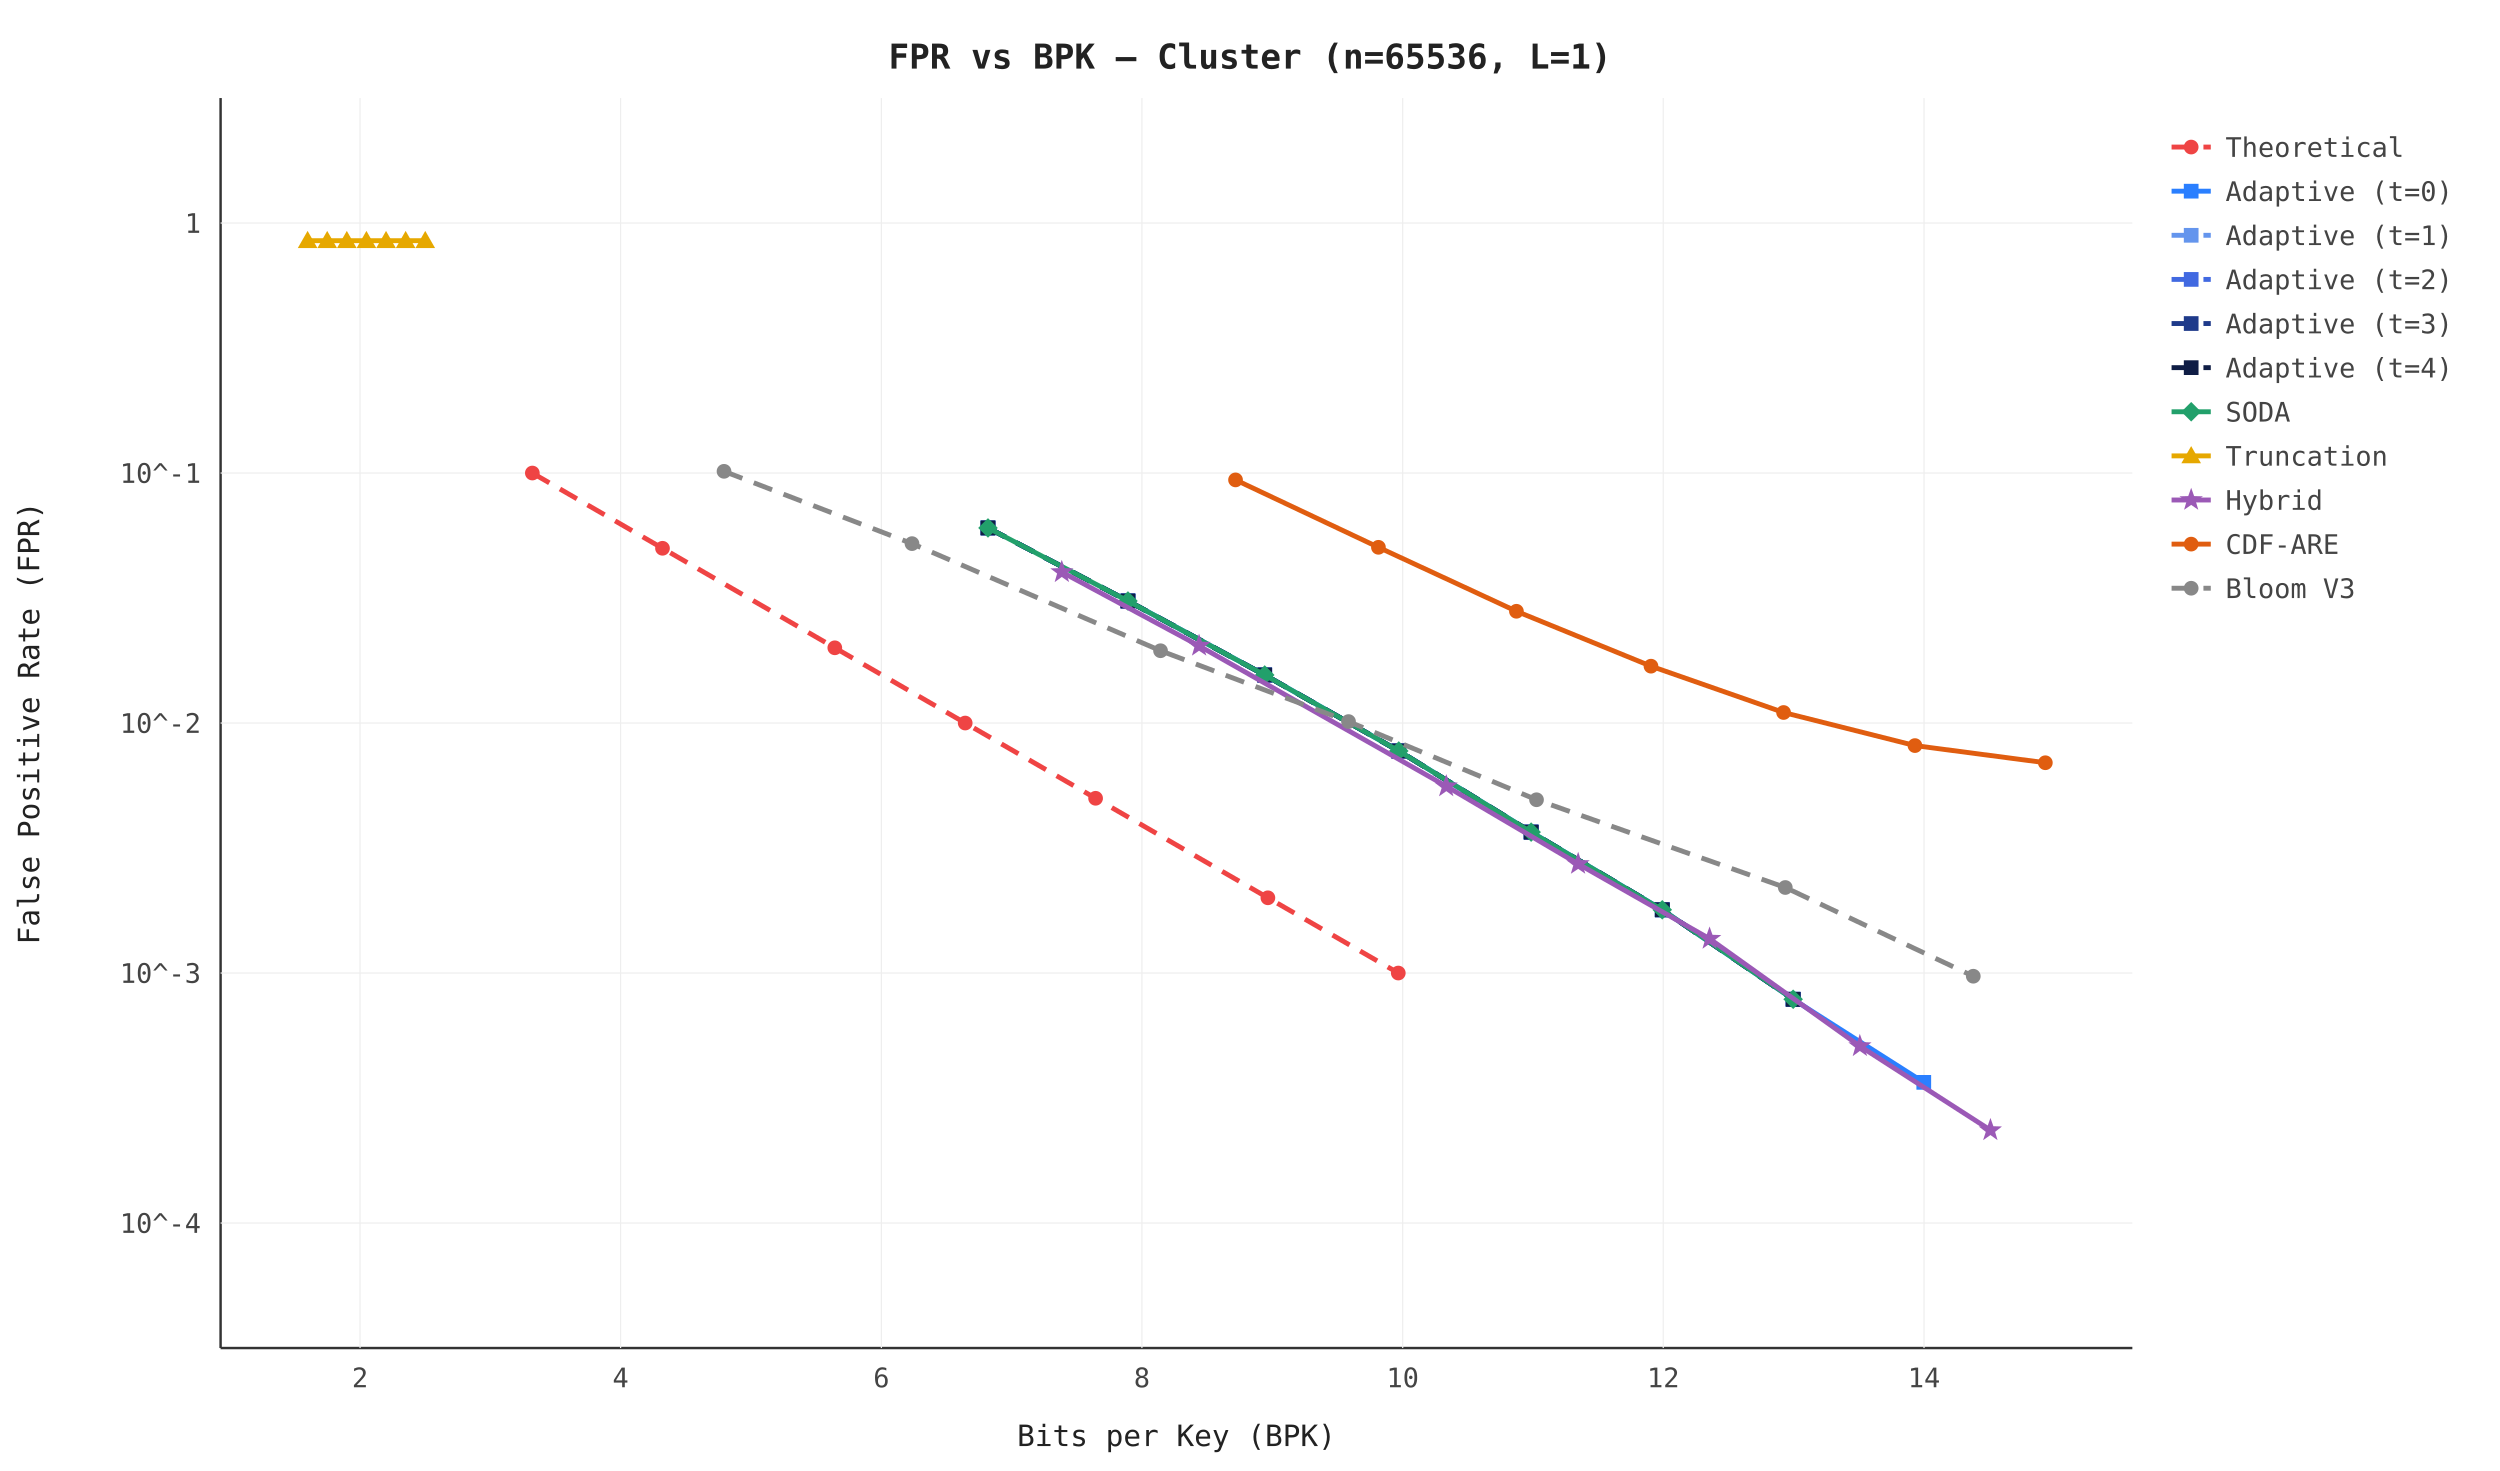
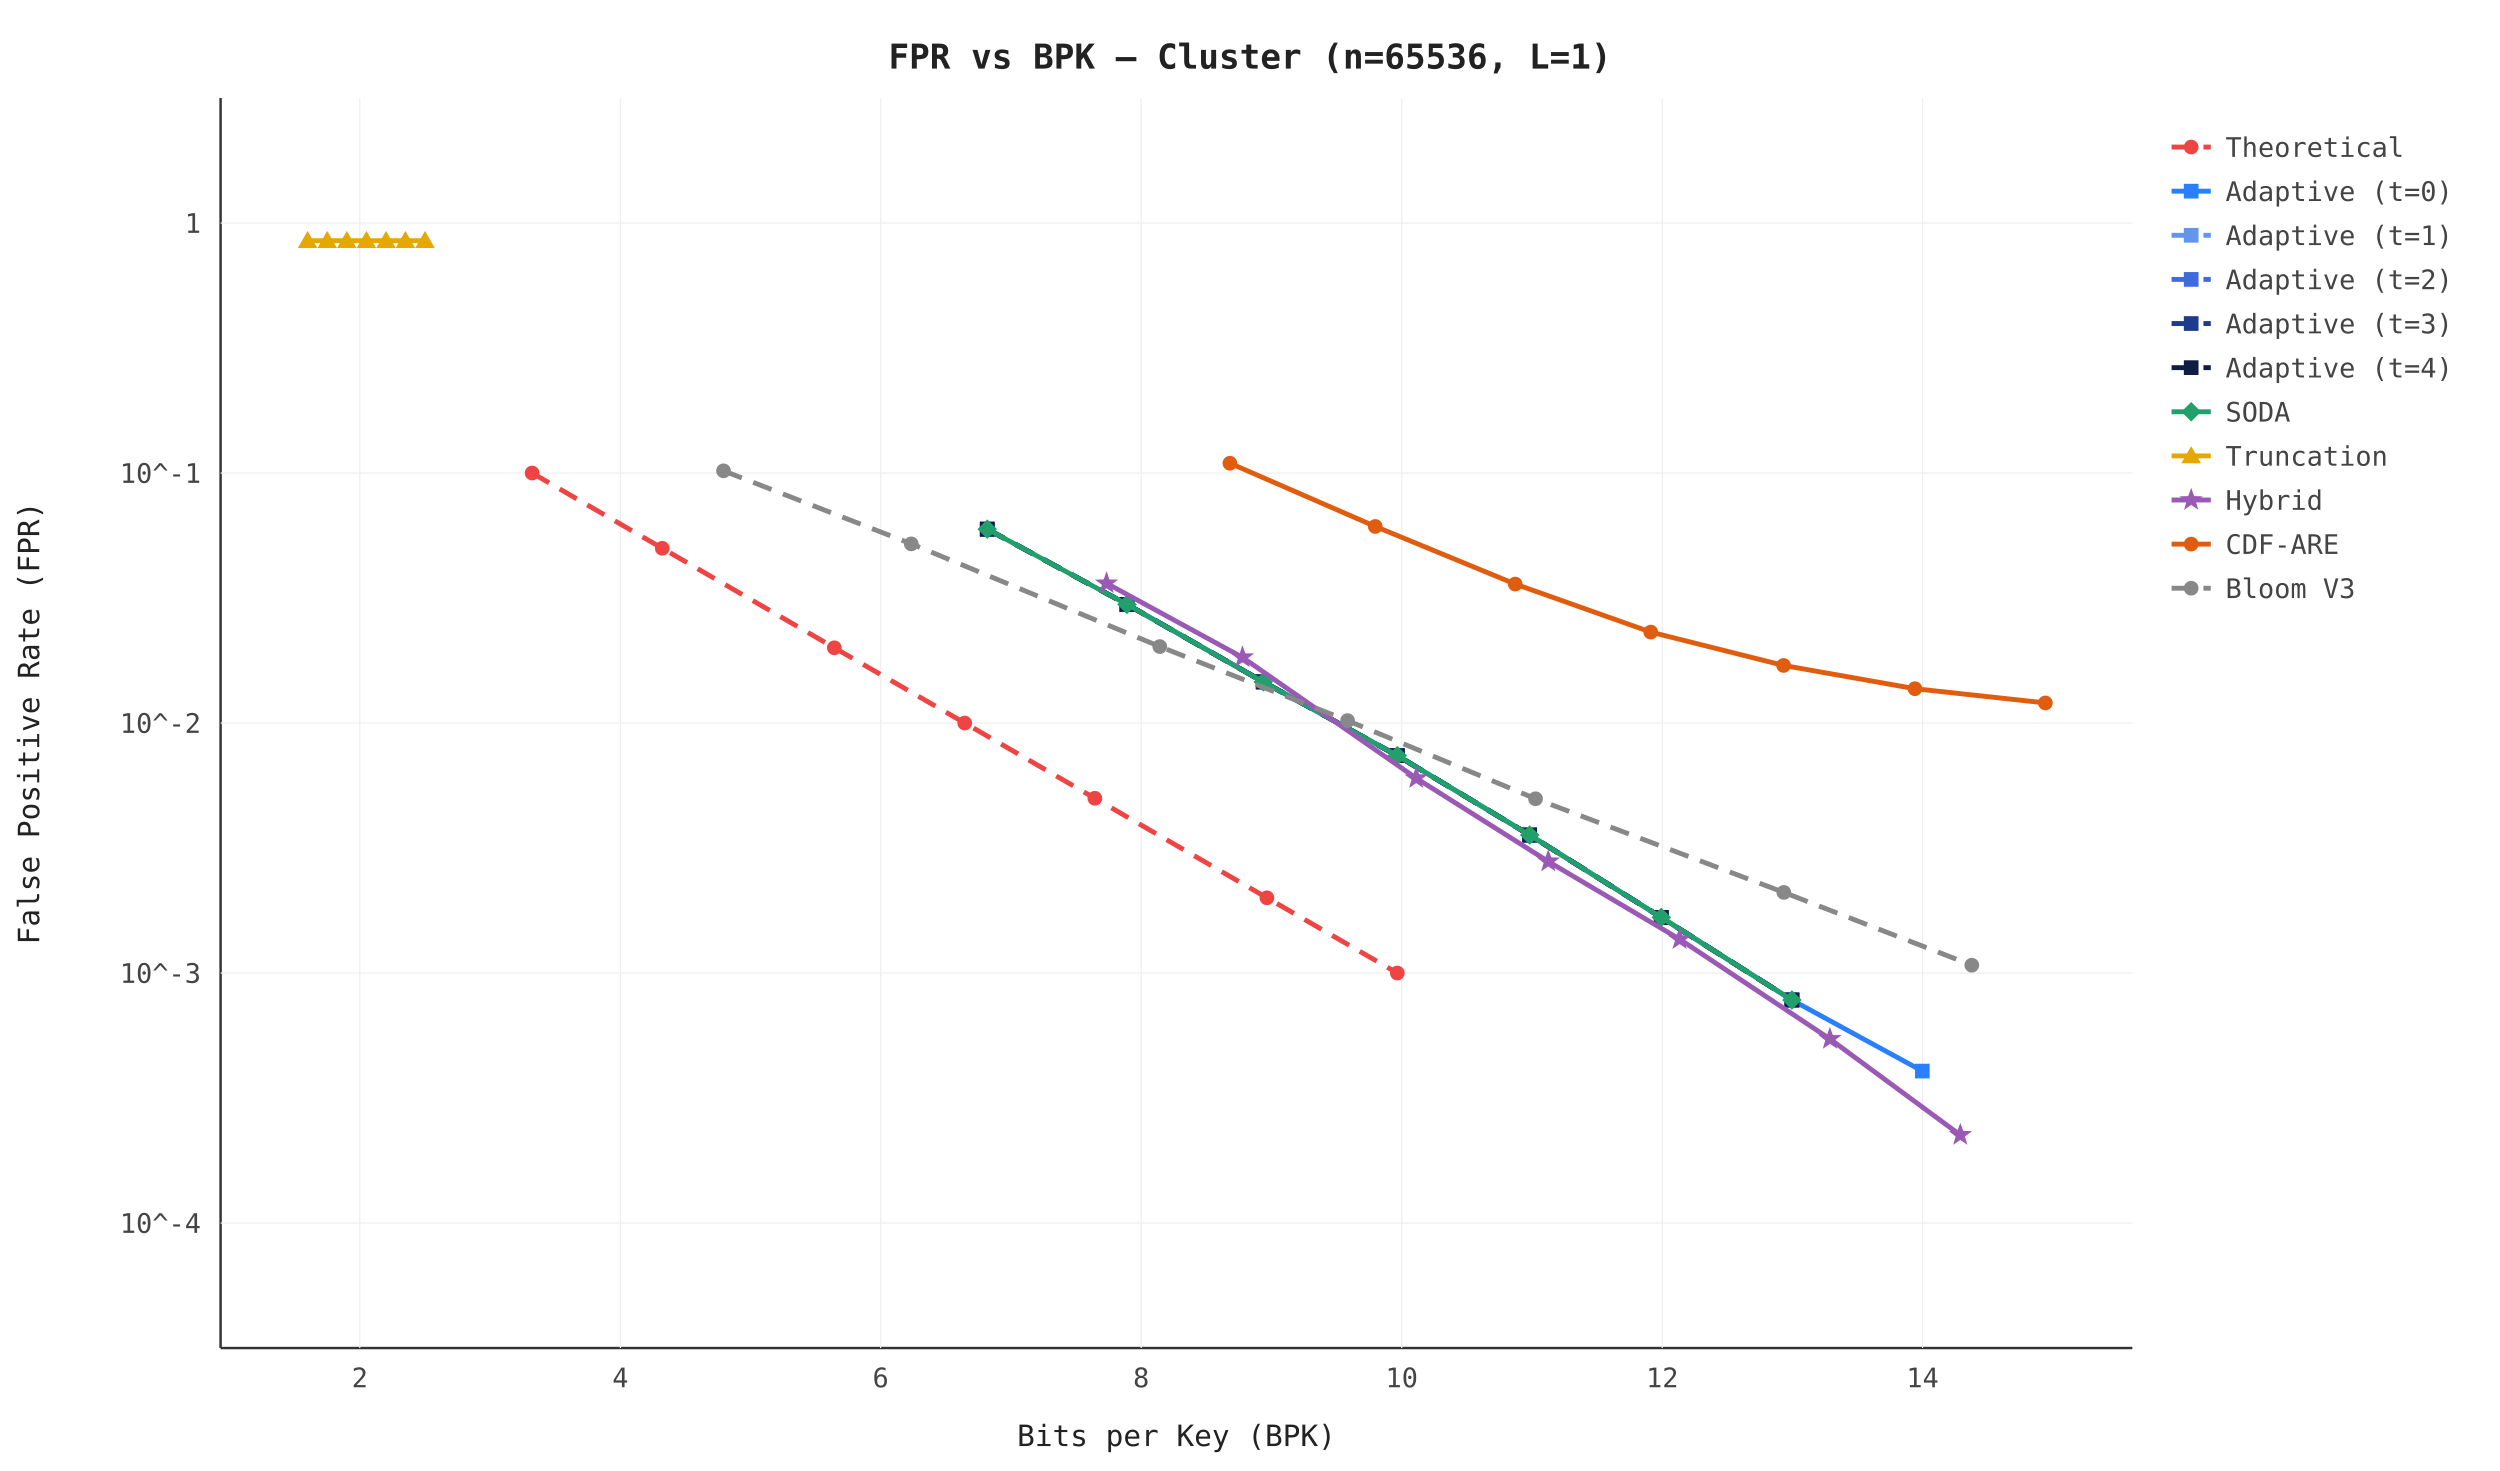
<svg xmlns="http://www.w3.org/2000/svg" width="1020" height="600" viewBox="0 0 1020 600">
  <style>text{font-family:Menlo,Monaco,monospace;font-size:12px;fill:#222} .axis{stroke:#333;stroke-width:1} .grid{stroke:#eee;stroke-width:0.5} .label{font-size:11px;fill:#444}</style>
  <text x="510" y="28" text-anchor="middle" style="font-size:14px;font-weight:bold">FPR vs BPK — Cluster (n=65536, L=1)</text>
  <line class="axis" x1="90.0" y1="550.0" x2="870.0" y2="550.0" />
  <line class="axis" x1="90.0" y1="40.0" x2="90.0" y2="550.0" />
  <line class="grid" x1="90.0" y1="499.0" x2="870.0" y2="499.0" />
  <text class="label" x="82.0" y="503.0" text-anchor="end">10^-4</text>
  <line class="grid" x1="90.0" y1="397.0" x2="870.0" y2="397.0" />
  <text class="label" x="82.0" y="401.0" text-anchor="end">10^-3</text>
  <line class="grid" x1="90.0" y1="295.0" x2="870.0" y2="295.0" />
  <text class="label" x="82.0" y="299.0" text-anchor="end">10^-2</text>
  <line class="grid" x1="90.0" y1="193.0" x2="870.0" y2="193.0" />
  <text class="label" x="82.0" y="197.0" text-anchor="end">10^-1</text>
  <line class="grid" x1="90.0" y1="91.0" x2="870.0" y2="91.0" />
  <text class="label" x="82.0" y="95.0" text-anchor="end">1</text>
-   <line class="grid" x1="146.9" y1="40.0" x2="146.9" y2="550.0" />
-   <text class="label" x="146.9" y="566.0" text-anchor="middle">2</text>
-   <line class="grid" x1="253.2" y1="40.0" x2="253.2" y2="550.0" />
-   <text class="label" x="253.2" y="566.0" text-anchor="middle">4</text>
-   <line class="grid" x1="359.6" y1="40.0" x2="359.6" y2="550.0" />
-   <text class="label" x="359.6" y="566.0" text-anchor="middle">6</text>
-   <line class="grid" x1="465.9" y1="40.0" x2="465.9" y2="550.0" />
-   <text class="label" x="465.9" y="566.0" text-anchor="middle">8</text>
-   <line class="grid" x1="572.3" y1="40.0" x2="572.3" y2="550.0" />
-   <text class="label" x="572.3" y="566.0" text-anchor="middle">10</text>
-   <line class="grid" x1="678.6" y1="40.0" x2="678.6" y2="550.0" />
-   <text class="label" x="678.6" y="566.0" text-anchor="middle">12</text>
-   <line class="grid" x1="785.0" y1="40.0" x2="785.0" y2="550.0" />
-   <text class="label" x="785.0" y="566.0" text-anchor="middle">14</text>
-   <polyline fill="none" stroke="#ef4444" stroke-width="2" stroke-dasharray="8,5" points="217.2,193.0 270.3,223.7 340.6,264.3 393.8,295.0 447.0,325.7 517.3,366.3 570.5,397.0" />
-   <circle cx="217.2" cy="193.0" r="3" fill="#ef4444" />
-   <circle cx="270.3" cy="223.7" r="3" fill="#ef4444" />
-   <circle cx="340.6" cy="264.3" r="3" fill="#ef4444" />
-   <circle cx="393.8" cy="295.0" r="3" fill="#ef4444" />
-   <circle cx="447.0" cy="325.7" r="3" fill="#ef4444" />
-   <circle cx="517.3" cy="366.3" r="3" fill="#ef4444" />
-   <circle cx="570.5" cy="397.0" r="3" fill="#ef4444" />
-   <polyline fill="none" stroke="#2a7fff" stroke-width="2" points="460.2,245.2 516.0,275.4 570.7,306.4 624.7,339.5 678.2,371.2 731.6,407.7 784.9,441.6" />
-   <rect x="457.2" y="242.2" width="6" height="6" fill="#2a7fff" />
-   <rect x="513.0" y="272.4" width="6" height="6" fill="#2a7fff" />
-   <rect x="567.7" y="303.4" width="6" height="6" fill="#2a7fff" />
-   <rect x="621.7" y="336.5" width="6" height="6" fill="#2a7fff" />
-   <rect x="675.2" y="368.2" width="6" height="6" fill="#2a7fff" />
-   <rect x="728.6" y="404.7" width="6" height="6" fill="#2a7fff" />
-   <rect x="781.9" y="438.6" width="6" height="6" fill="#2a7fff" />
-   <polyline fill="none" stroke="#6495ED" stroke-width="2" stroke-dasharray="8,5" points="403.1,215.4 460.2,245.2 516.0,275.4 570.7,306.4 624.7,339.5 678.2,371.2 731.6,407.7" />
-   <rect x="400.1" y="212.4" width="6" height="6" fill="#6495ED" />
-   <rect x="457.2" y="242.2" width="6" height="6" fill="#6495ED" />
-   <rect x="513.0" y="272.4" width="6" height="6" fill="#6495ED" />
-   <rect x="567.7" y="303.4" width="6" height="6" fill="#6495ED" />
-   <rect x="621.7" y="336.5" width="6" height="6" fill="#6495ED" />
-   <rect x="675.2" y="368.2" width="6" height="6" fill="#6495ED" />
-   <rect x="728.6" y="404.7" width="6" height="6" fill="#6495ED" />
-   <polyline fill="none" stroke="#4169E1" stroke-width="2" stroke-dasharray="8,5" points="403.1,215.4 460.2,245.2 516.0,275.4 570.7,306.4 624.7,339.5 678.2,371.2 731.6,407.7" />
-   <rect x="400.1" y="212.4" width="6" height="6" fill="#4169E1" />
-   <rect x="457.2" y="242.2" width="6" height="6" fill="#4169E1" />
-   <rect x="513.0" y="272.4" width="6" height="6" fill="#4169E1" />
-   <rect x="567.7" y="303.4" width="6" height="6" fill="#4169E1" />
-   <rect x="621.7" y="336.5" width="6" height="6" fill="#4169E1" />
-   <rect x="675.2" y="368.2" width="6" height="6" fill="#4169E1" />
-   <rect x="728.6" y="404.7" width="6" height="6" fill="#4169E1" />
-   <polyline fill="none" stroke="#1E3A8A" stroke-width="2" stroke-dasharray="8,5" points="403.1,215.4 460.2,245.2 516.0,275.4 570.7,306.4 624.7,339.5 678.2,371.2 731.6,407.7" />
-   <rect x="400.1" y="212.4" width="6" height="6" fill="#1E3A8A" />
-   <rect x="457.2" y="242.2" width="6" height="6" fill="#1E3A8A" />
-   <rect x="513.0" y="272.4" width="6" height="6" fill="#1E3A8A" />
-   <rect x="567.7" y="303.4" width="6" height="6" fill="#1E3A8A" />
-   <rect x="621.7" y="336.5" width="6" height="6" fill="#1E3A8A" />
-   <rect x="675.2" y="368.2" width="6" height="6" fill="#1E3A8A" />
-   <rect x="728.6" y="404.7" width="6" height="6" fill="#1E3A8A" />
-   <polyline fill="none" stroke="#0F1D45" stroke-width="2" stroke-dasharray="8,5" points="403.1,215.4 460.2,245.2 516.0,275.4 570.7,306.4 624.7,339.5 678.2,371.2 731.6,407.7" />
-   <rect x="400.1" y="212.4" width="6" height="6" fill="#0F1D45" />
-   <rect x="457.2" y="242.2" width="6" height="6" fill="#0F1D45" />
-   <rect x="513.0" y="272.4" width="6" height="6" fill="#0F1D45" />
-   <rect x="567.7" y="303.4" width="6" height="6" fill="#0F1D45" />
-   <rect x="621.7" y="336.5" width="6" height="6" fill="#0F1D45" />
-   <rect x="675.2" y="368.2" width="6" height="6" fill="#0F1D45" />
-   <rect x="728.6" y="404.7" width="6" height="6" fill="#0F1D45" />
-   <polyline fill="none" stroke="#22a06b" stroke-width="2" points="403.1,215.4 460.2,245.2 516.0,275.4 570.7,306.4 624.7,339.5 678.2,371.2 731.6,407.7" />
-   <polygon points="403.1,211.4 407.1,215.4 403.1,219.4 399.1,215.4" fill="#22a06b" />
-   <polygon points="460.2,241.2 464.2,245.2 460.2,249.2 456.2,245.2" fill="#22a06b" />
-   <polygon points="516.0,271.4 520.0,275.4 516.0,279.4 512.0,275.4" fill="#22a06b" />
-   <polygon points="570.7,302.4 574.7,306.4 570.7,310.4 566.7,306.4" fill="#22a06b" />
-   <polygon points="624.7,335.5 628.7,339.5 624.7,343.5 620.7,339.5" fill="#22a06b" />
-   <polygon points="678.2,367.2 682.2,371.2 678.2,375.2 674.2,371.2" fill="#22a06b" />
-   <polygon points="731.6,403.7 735.6,407.7 731.6,411.7 727.6,407.7" fill="#22a06b" />
-   <polyline fill="none" stroke="#e6a800" stroke-width="2" points="125.5,98.2 133.5,98.2 141.5,98.2 149.5,98.2 157.5,98.2 165.5,98.2 173.5,98.2" />
+   <line class="grid" x1="146.8" y1="40.0" x2="146.8" y2="550.0" />
+   <text class="label" x="146.8" y="566.0" text-anchor="middle">2</text>
+   <line class="grid" x1="253.1" y1="40.0" x2="253.1" y2="550.0" />
+   <text class="label" x="253.1" y="566.0" text-anchor="middle">4</text>
+   <line class="grid" x1="359.3" y1="40.0" x2="359.3" y2="550.0" />
+   <text class="label" x="359.3" y="566.0" text-anchor="middle">6</text>
+   <line class="grid" x1="465.6" y1="40.0" x2="465.6" y2="550.0" />
+   <text class="label" x="465.6" y="566.0" text-anchor="middle">8</text>
+   <line class="grid" x1="571.9" y1="40.0" x2="571.9" y2="550.0" />
+   <text class="label" x="571.9" y="566.0" text-anchor="middle">10</text>
+   <line class="grid" x1="678.2" y1="40.0" x2="678.2" y2="550.0" />
+   <text class="label" x="678.2" y="566.0" text-anchor="middle">12</text>
+   <line class="grid" x1="784.4" y1="40.0" x2="784.4" y2="550.0" />
+   <text class="label" x="784.4" y="566.0" text-anchor="middle">14</text>
+   <polyline fill="none" stroke="#ef4444" stroke-width="2" stroke-dasharray="8,5" points="217.1,193.0 270.2,223.7 340.4,264.3 393.6,295.0 446.7,325.7 516.9,366.3 570.1,397.0" />
+   <circle cx="217.1" cy="193.0" r="3" fill="#ef4444" />
+   <circle cx="270.2" cy="223.7" r="3" fill="#ef4444" />
+   <circle cx="340.4" cy="264.3" r="3" fill="#ef4444" />
+   <circle cx="393.6" cy="295.0" r="3" fill="#ef4444" />
+   <circle cx="446.7" cy="325.7" r="3" fill="#ef4444" />
+   <circle cx="516.9" cy="366.3" r="3" fill="#ef4444" />
+   <circle cx="570.1" cy="397.0" r="3" fill="#ef4444" />
+   <polyline fill="none" stroke="#2a7fff" stroke-width="2" points="459.8,246.6 515.4,278.2 570.1,308.3 624.1,340.7 677.8,374.3 731.1,408.0 784.3,437.0" />
+   <rect x="456.8" y="243.6" width="6" height="6" fill="#2a7fff" />
+   <rect x="512.4" y="275.2" width="6" height="6" fill="#2a7fff" />
+   <rect x="567.1" y="305.3" width="6" height="6" fill="#2a7fff" />
+   <rect x="621.1" y="337.7" width="6" height="6" fill="#2a7fff" />
+   <rect x="674.8" y="371.3" width="6" height="6" fill="#2a7fff" />
+   <rect x="728.1" y="405.0" width="6" height="6" fill="#2a7fff" />
+   <rect x="781.3" y="434.0" width="6" height="6" fill="#2a7fff" />
+   <polyline fill="none" stroke="#6495ED" stroke-width="2" stroke-dasharray="8,5" points="402.8,215.9 459.8,246.6 515.4,278.2 570.1,308.3 624.1,340.7 677.8,374.3 731.1,408.0" />
+   <rect x="399.8" y="212.9" width="6" height="6" fill="#6495ED" />
+   <rect x="456.8" y="243.6" width="6" height="6" fill="#6495ED" />
+   <rect x="512.4" y="275.2" width="6" height="6" fill="#6495ED" />
+   <rect x="567.1" y="305.3" width="6" height="6" fill="#6495ED" />
+   <rect x="621.1" y="337.7" width="6" height="6" fill="#6495ED" />
+   <rect x="674.8" y="371.3" width="6" height="6" fill="#6495ED" />
+   <rect x="728.1" y="405.0" width="6" height="6" fill="#6495ED" />
+   <polyline fill="none" stroke="#4169E1" stroke-width="2" stroke-dasharray="8,5" points="402.8,215.9 459.8,246.6 515.4,278.2 570.1,308.3 624.1,340.7 677.8,374.3 731.1,408.0" />
+   <rect x="399.8" y="212.9" width="6" height="6" fill="#4169E1" />
+   <rect x="456.8" y="243.6" width="6" height="6" fill="#4169E1" />
+   <rect x="512.4" y="275.2" width="6" height="6" fill="#4169E1" />
+   <rect x="567.1" y="305.3" width="6" height="6" fill="#4169E1" />
+   <rect x="621.1" y="337.7" width="6" height="6" fill="#4169E1" />
+   <rect x="674.8" y="371.3" width="6" height="6" fill="#4169E1" />
+   <rect x="728.1" y="405.0" width="6" height="6" fill="#4169E1" />
+   <polyline fill="none" stroke="#1E3A8A" stroke-width="2" stroke-dasharray="8,5" points="402.8,215.9 459.8,246.6 515.4,278.2 570.1,308.3 624.1,340.7 677.8,374.3 731.1,408.0" />
+   <rect x="399.8" y="212.9" width="6" height="6" fill="#1E3A8A" />
+   <rect x="456.8" y="243.6" width="6" height="6" fill="#1E3A8A" />
+   <rect x="512.4" y="275.2" width="6" height="6" fill="#1E3A8A" />
+   <rect x="567.1" y="305.3" width="6" height="6" fill="#1E3A8A" />
+   <rect x="621.1" y="337.7" width="6" height="6" fill="#1E3A8A" />
+   <rect x="674.8" y="371.3" width="6" height="6" fill="#1E3A8A" />
+   <rect x="728.1" y="405.0" width="6" height="6" fill="#1E3A8A" />
+   <polyline fill="none" stroke="#0F1D45" stroke-width="2" stroke-dasharray="8,5" points="402.8,215.9 459.8,246.6 515.4,278.2 570.1,308.3 624.1,340.7 677.8,374.3 731.1,408.0" />
+   <rect x="399.8" y="212.9" width="6" height="6" fill="#0F1D45" />
+   <rect x="456.8" y="243.6" width="6" height="6" fill="#0F1D45" />
+   <rect x="512.4" y="275.2" width="6" height="6" fill="#0F1D45" />
+   <rect x="567.1" y="305.3" width="6" height="6" fill="#0F1D45" />
+   <rect x="621.1" y="337.7" width="6" height="6" fill="#0F1D45" />
+   <rect x="674.8" y="371.3" width="6" height="6" fill="#0F1D45" />
+   <rect x="728.1" y="405.0" width="6" height="6" fill="#0F1D45" />
+   <polyline fill="none" stroke="#22a06b" stroke-width="2" points="402.8,215.9 459.8,246.6 515.4,278.2 570.1,308.3 624.1,340.7 677.8,374.3 731.1,408.0" />
+   <polygon points="402.8,211.9 406.8,215.9 402.8,219.9 398.8,215.9" fill="#22a06b" />
+   <polygon points="459.8,242.6 463.8,246.6 459.8,250.6 455.8,246.6" fill="#22a06b" />
+   <polygon points="515.4,274.2 519.4,278.2 515.4,282.2 511.4,278.2" fill="#22a06b" />
+   <polygon points="570.1,304.3 574.1,308.3 570.1,312.3 566.1,308.3" fill="#22a06b" />
+   <polygon points="624.1,336.7 628.1,340.7 624.1,344.7 620.1,340.7" fill="#22a06b" />
+   <polygon points="677.8,370.3 681.8,374.3 677.8,378.3 673.8,374.3" fill="#22a06b" />
+   <polygon points="731.1,404.0 735.1,408.0 731.1,412.0 727.1,408.0" fill="#22a06b" />
+   <polyline fill="none" stroke="#e6a800" stroke-width="2" points="125.5,98.2 133.5,98.2 141.5,98.2 149.5,98.2 157.5,98.2 165.4,98.2 173.4,98.2" />
  <polygon points="125.5,94.2 129.5,101.2 121.5,101.2" fill="#e6a800" />
  <polygon points="133.5,94.2 137.5,101.2 129.5,101.2" fill="#e6a800" />
  <polygon points="141.5,94.2 145.5,101.2 137.5,101.2" fill="#e6a800" />
  <polygon points="149.5,94.2 153.5,101.2 145.5,101.2" fill="#e6a800" />
  <polygon points="157.5,94.2 161.5,101.2 153.5,101.2" fill="#e6a800" />
-   <polygon points="165.5,94.2 169.5,101.2 161.5,101.2" fill="#e6a800" />
-   <polygon points="173.5,94.2 177.5,101.2 169.5,101.2" fill="#e6a800" />
-   <polyline fill="none" stroke="#9b59b6" stroke-width="2" points="433.2,233.4 489.2,263.5 590.1,320.8 643.9,352.5 697.5,383.0 758.8,426.8 812.1,461.1" />
-   <polygon points="433.2,228.4 432.0,231.8 428.5,231.9 431.3,234.0 430.3,237.5 433.2,235.4 436.2,237.5 435.1,234.0 438.0,231.9 434.4,231.8" fill="#9b59b6" />
-   <polygon points="489.2,258.5 488.1,261.8 484.5,261.9 487.3,264.1 486.3,267.5 489.2,265.5 492.2,267.5 491.1,264.1 494.0,261.9 490.4,261.8" fill="#9b59b6" />
-   <polygon points="590.1,315.8 588.9,319.2 585.3,319.3 588.2,321.5 587.1,324.9 590.1,322.8 593.0,324.9 592.0,321.5 594.8,319.3 591.2,319.2" fill="#9b59b6" />
-   <polygon points="643.9,347.5 642.7,350.9 639.1,351.0 641.9,353.1 640.9,356.5 643.9,354.5 646.8,356.5 645.8,353.1 648.6,351.0 645.0,350.9" fill="#9b59b6" />
-   <polygon points="697.5,378.0 696.3,381.4 692.7,381.5 695.6,383.7 694.6,387.1 697.5,385.0 700.4,387.1 699.4,383.7 702.3,381.5 698.7,381.4" fill="#9b59b6" />
-   <polygon points="758.8,421.8 757.7,425.2 754.1,425.3 756.9,427.4 755.9,430.9 758.8,428.8 761.8,430.9 760.7,427.4 763.6,425.3 760.0,425.2" fill="#9b59b6" />
-   <polygon points="812.1,456.1 810.9,459.5 807.3,459.6 810.2,461.8 809.1,465.2 812.1,463.1 815.0,465.2 814.0,461.8 816.8,459.6 813.3,459.5" fill="#9b59b6" />
-   <polyline fill="none" stroke="#e05d10" stroke-width="2" points="504.1,195.8 562.4,223.3 618.7,249.4 673.6,271.8 727.7,290.7 781.3,304.2 834.5,311.2" />
-   <circle cx="504.1" cy="195.8" r="3" fill="#e05d10" />
-   <circle cx="562.4" cy="223.3" r="3" fill="#e05d10" />
-   <circle cx="618.7" cy="249.4" r="3" fill="#e05d10" />
-   <circle cx="673.6" cy="271.8" r="3" fill="#e05d10" />
-   <circle cx="727.7" cy="290.7" r="3" fill="#e05d10" />
-   <circle cx="781.3" cy="304.2" r="3" fill="#e05d10" />
-   <circle cx="834.5" cy="311.2" r="3" fill="#e05d10" />
-   <polyline fill="none" stroke="#888888" stroke-width="2" stroke-dasharray="8,5" points="295.4,192.3 372.1,221.8 473.5,265.5 550.2,294.4 626.9,326.3 728.4,362.1 805.1,398.3" />
-   <circle cx="295.4" cy="192.3" r="3" fill="#888888" />
-   <circle cx="372.1" cy="221.8" r="3" fill="#888888" />
-   <circle cx="473.5" cy="265.5" r="3" fill="#888888" />
-   <circle cx="550.2" cy="294.4" r="3" fill="#888888" />
-   <circle cx="626.9" cy="326.3" r="3" fill="#888888" />
-   <circle cx="728.4" cy="362.1" r="3" fill="#888888" />
-   <circle cx="805.1" cy="398.3" r="3" fill="#888888" />
+   <polygon points="165.4,94.2 169.4,101.2 161.4,101.2" fill="#e6a800" />
+   <polygon points="173.4,94.2 177.4,101.2 169.4,101.2" fill="#e6a800" />
+   <polyline fill="none" stroke="#9b59b6" stroke-width="2" points="451.5,238.0 506.9,268.2 577.8,317.5 631.7,351.5 685.3,383.2 746.6,423.9 799.8,463.1" />
+   <polygon points="451.5,233.0 450.3,236.4 446.7,236.5 449.6,238.6 448.5,242.0 451.5,240.0 454.4,242.0 453.4,238.6 456.2,236.5 452.6,236.4" fill="#9b59b6" />
+   <polygon points="506.9,263.2 505.8,266.6 502.2,266.6 505.0,268.8 504.0,272.2 506.9,270.2 509.9,272.2 508.8,268.8 511.7,266.6 508.1,266.6" fill="#9b59b6" />
+   <polygon points="577.8,312.5 576.6,315.9 573.0,316.0 575.9,318.1 574.9,321.5 577.8,319.5 580.7,321.5 579.7,318.1 582.6,316.0 579.0,315.9" fill="#9b59b6" />
+   <polygon points="631.7,346.5 630.5,349.8 627.0,349.9 629.8,352.1 628.8,355.5 631.7,353.5 634.6,355.5 633.6,352.1 636.5,349.9 632.9,349.8" fill="#9b59b6" />
+   <polygon points="685.3,378.2 684.1,381.6 680.5,381.7 683.4,383.8 682.3,387.2 685.3,385.2 688.2,387.2 687.2,383.8 690.0,381.7 686.5,381.6" fill="#9b59b6" />
+   <polygon points="746.6,418.9 745.4,422.3 741.9,422.3 744.7,424.5 743.7,427.9 746.6,425.9 749.6,427.9 748.5,424.5 751.4,422.3 747.8,422.3" fill="#9b59b6" />
+   <polygon points="799.8,458.1 798.6,461.4 795.1,461.5 797.9,463.7 796.9,467.1 799.8,465.1 802.7,467.1 801.7,463.7 804.6,461.5 801.0,461.4" fill="#9b59b6" />
+   <polyline fill="none" stroke="#e05d10" stroke-width="2" points="501.8,189.0 561.1,214.8 618.2,238.3 673.5,257.9 727.7,271.5 781.3,281.0 834.5,286.8" />
+   <circle cx="501.8" cy="189.0" r="3" fill="#e05d10" />
+   <circle cx="561.1" cy="214.8" r="3" fill="#e05d10" />
+   <circle cx="618.2" cy="238.3" r="3" fill="#e05d10" />
+   <circle cx="673.5" cy="257.9" r="3" fill="#e05d10" />
+   <circle cx="727.7" cy="271.5" r="3" fill="#e05d10" />
+   <circle cx="781.3" cy="281.0" r="3" fill="#e05d10" />
+   <circle cx="834.5" cy="286.8" r="3" fill="#e05d10" />
+   <polyline fill="none" stroke="#888888" stroke-width="2" stroke-dasharray="8,5" points="295.2,192.1 371.8,221.9 473.2,263.8 549.8,294.0 626.5,325.9 727.8,364.1 804.5,393.8" />
+   <circle cx="295.2" cy="192.1" r="3" fill="#888888" />
+   <circle cx="371.8" cy="221.9" r="3" fill="#888888" />
+   <circle cx="473.2" cy="263.8" r="3" fill="#888888" />
+   <circle cx="549.8" cy="294.0" r="3" fill="#888888" />
+   <circle cx="626.5" cy="325.9" r="3" fill="#888888" />
+   <circle cx="727.8" cy="364.1" r="3" fill="#888888" />
+   <circle cx="804.5" cy="393.8" r="3" fill="#888888" />
  <line x1="886" y1="60" x2="902" y2="60" stroke="#ef4444" stroke-width="2" stroke-dasharray="8,5" />
  <circle cx="894.0" cy="60.0" r="3" fill="#ef4444" />
  <text class="label" x="908" y="64">Theoretical</text>
  <line x1="886" y1="78" x2="902" y2="78" stroke="#2a7fff" stroke-width="2" />
  <rect x="891.0" y="75.0" width="6" height="6" fill="#2a7fff" />
  <text class="label" x="908" y="82">Adaptive (t=0)</text>
  <line x1="886" y1="96" x2="902" y2="96" stroke="#6495ED" stroke-width="2" stroke-dasharray="8,5" />
  <rect x="891.0" y="93.0" width="6" height="6" fill="#6495ED" />
  <text class="label" x="908" y="100">Adaptive (t=1)</text>
  <line x1="886" y1="114" x2="902" y2="114" stroke="#4169E1" stroke-width="2" stroke-dasharray="8,5" />
  <rect x="891.0" y="111.0" width="6" height="6" fill="#4169E1" />
  <text class="label" x="908" y="118">Adaptive (t=2)</text>
  <line x1="886" y1="132" x2="902" y2="132" stroke="#1E3A8A" stroke-width="2" stroke-dasharray="8,5" />
  <rect x="891.0" y="129.0" width="6" height="6" fill="#1E3A8A" />
  <text class="label" x="908" y="136">Adaptive (t=3)</text>
  <line x1="886" y1="150" x2="902" y2="150" stroke="#0F1D45" stroke-width="2" stroke-dasharray="8,5" />
  <rect x="891.0" y="147.0" width="6" height="6" fill="#0F1D45" />
  <text class="label" x="908" y="154">Adaptive (t=4)</text>
  <line x1="886" y1="168" x2="902" y2="168" stroke="#22a06b" stroke-width="2" />
  <polygon points="894.0,164.0 898.0,168.0 894.0,172.0 890.0,168.0" fill="#22a06b" />
  <text class="label" x="908" y="172">SODA</text>
  <line x1="886" y1="186" x2="902" y2="186" stroke="#e6a800" stroke-width="2" />
  <polygon points="894.0,182.0 898.0,189.0 890.0,189.0" fill="#e6a800" />
  <text class="label" x="908" y="190">Truncation</text>
  <line x1="886" y1="204" x2="902" y2="204" stroke="#9b59b6" stroke-width="2" />
  <polygon points="894.0,199.0 892.8,202.4 889.2,202.5 892.1,204.6 891.1,208.0 894.0,206.0 896.9,208.0 895.9,204.6 898.8,202.5 895.2,202.4" fill="#9b59b6" />
  <text class="label" x="908" y="208">Hybrid</text>
  <line x1="886" y1="222" x2="902" y2="222" stroke="#e05d10" stroke-width="2" />
  <circle cx="894.0" cy="222.0" r="3" fill="#e05d10" />
  <text class="label" x="908" y="226">CDF-ARE</text>
  <line x1="886" y1="240" x2="902" y2="240" stroke="#888888" stroke-width="2" stroke-dasharray="8,5" />
  <circle cx="894.0" cy="240.0" r="3" fill="#888888" />
  <text class="label" x="908" y="244">Bloom V3</text>
  <text x="480" y="590" text-anchor="middle">Bits per Key (BPK)</text>
  <text transform="translate(16,295) rotate(-90)" text-anchor="middle">False Positive Rate (FPR)</text>
</svg>
